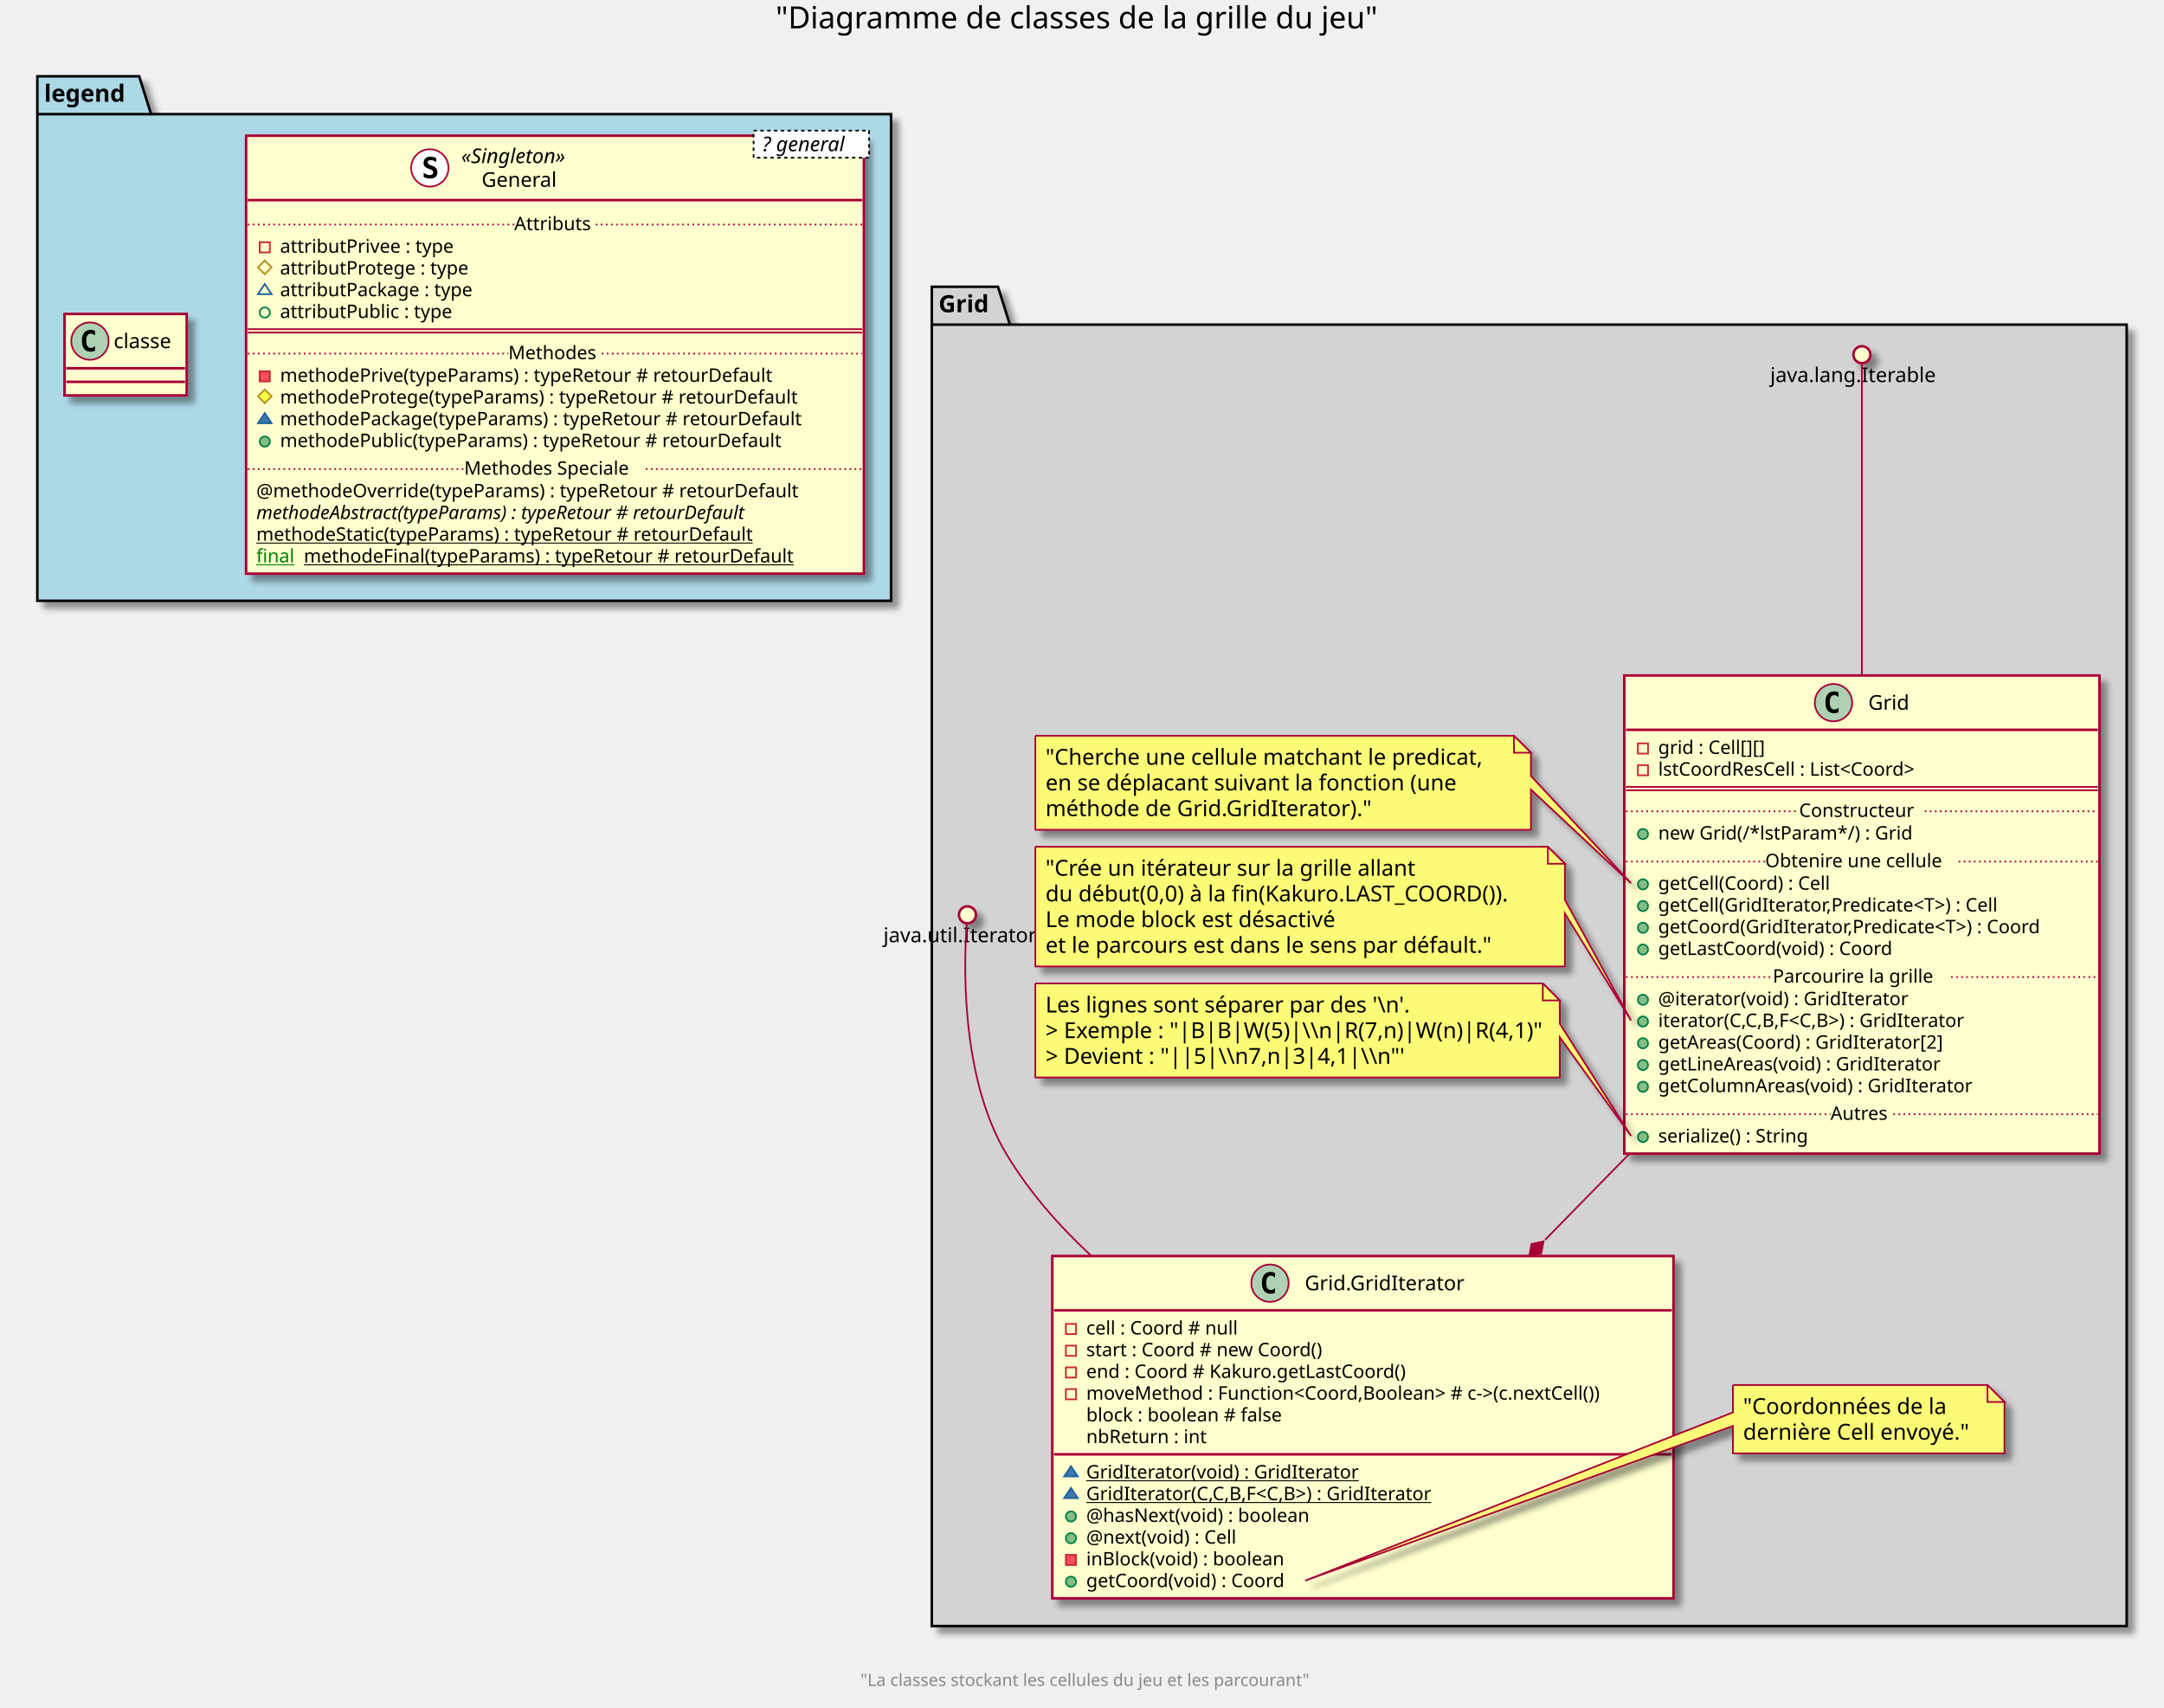
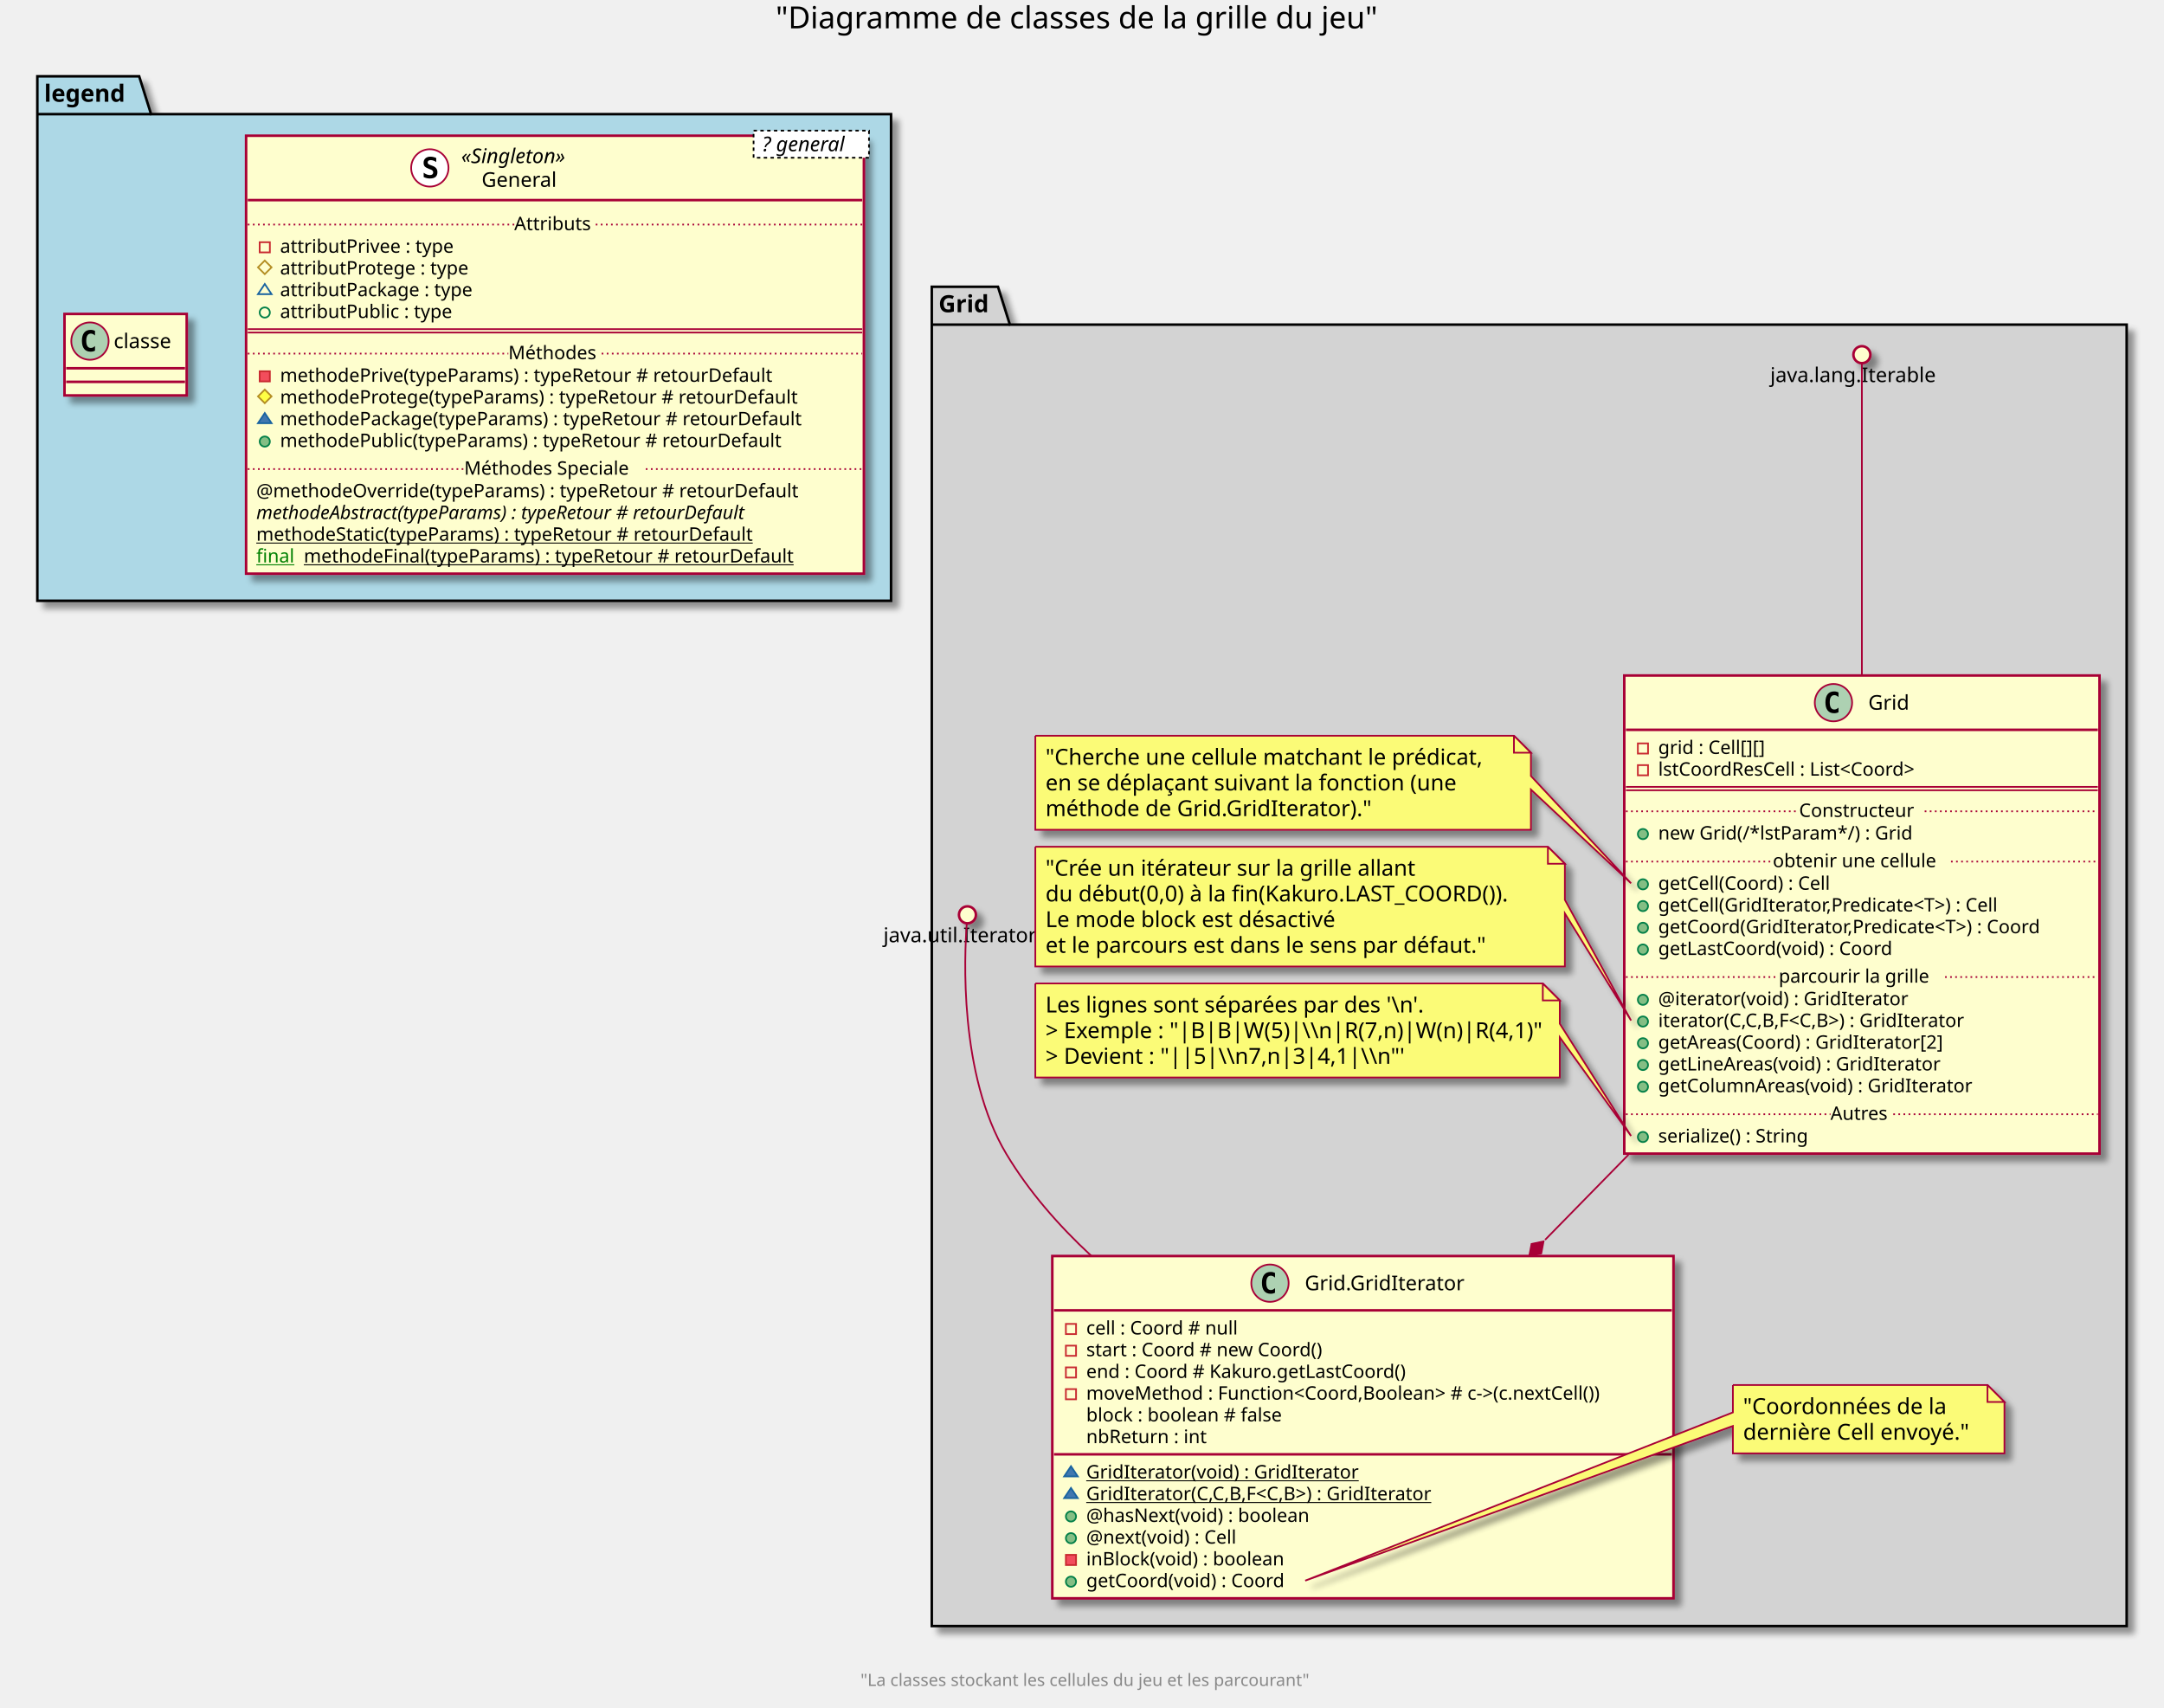
<svg xmlns="http://www.w3.org/2000/svg" contentScriptType="application/ecmascript" contentStyleType="text/css" height="1006px" preserveAspectRatio="none" style="width:1275px;height:1006px;" version="1.1" viewBox="0 0 1275 1006" width="1275px" zoomAndPan="magnify">
  <defs>
-     <filter height="300%" id="f1ebhenqr4ycch" width="300%" x="-1" y="-1">
+     <filter height="300%" id="f1wxxnpv4qd5x5" width="300%" x="-1" y="-1">
      <feGaussianBlur result="blurOut" stdDeviation="2.0" />
      <feColorMatrix in="blurOut" result="blurOut2" type="matrix" values="0 0 0 0 0 0 0 0 0 0 0 0 0 0 0 0 0 0 .4 0" />
      <feOffset dx="4.0" dy="4.0" in="blurOut2" result="blurOut3" />
      <feBlend in="SourceGraphic" in2="blurOut3" mode="normal" />
    </filter>
  </defs>
  <g>
    <text fill="#000000" font-family="sans-serif" font-size="18" lengthAdjust="spacingAndGlyphs" textLength="373" x="457" y="16.708">"Diagramme de classes de la grille du jeu"</text>
-     <polygon fill="#ADD8E6" filter="url(#f1ebhenqr4ycch)" points="22,44.953,82,44.953,89,67.25,525,67.25,525,353.953,22,353.953,22,44.953" style="stroke: #000000; stroke-width: 1.5;" />
+     <polygon fill="#ADD8E6" filter="url(#f1wxxnpv4qd5x5)" points="22,44.953,82,44.953,89,67.25,525,67.25,525,353.953,22,353.953,22,44.953" style="stroke: #000000; stroke-width: 1.5;" />
    <line style="stroke: #000000; stroke-width: 1.5;" x1="22" x2="89" y1="67.25" y2="67.25" />
    <text fill="#000000" font-family="sans-serif" font-size="14" font-weight="bold" lengthAdjust="spacingAndGlyphs" textLength="54" x="26" y="59.948">legend</text>
-     <polygon fill="#D3D3D3" filter="url(#f1ebhenqr4ycch)" points="549,168.953,588,168.953,595,191.25,1253,191.25,1253,957.953,549,957.953,549,168.953" style="stroke: #000000; stroke-width: 1.5;" />
+     <polygon fill="#D3D3D3" filter="url(#f1wxxnpv4qd5x5)" points="549,168.953,588,168.953,595,191.25,1253,191.25,1253,957.953,549,957.953,549,168.953" style="stroke: #000000; stroke-width: 1.5;" />
    <line style="stroke: #000000; stroke-width: 1.5;" x1="549" x2="595" y1="191.25" y2="191.25" />
    <text fill="#000000" font-family="sans-serif" font-size="14" font-weight="bold" lengthAdjust="spacingAndGlyphs" textLength="33" x="553" y="183.948">Grid</text>
-     <rect fill="#FEFECE" filter="url(#f1ebhenqr4ycch)" height="258.008" id="G" style="stroke: #A80036; stroke-width: 1.5;" width="364" x="145" y="79.953" />
+     <rect fill="#FEFECE" filter="url(#f1wxxnpv4qd5x5)" height="258.008" id="G" style="stroke: #A80036; stroke-width: 1.5;" width="364" x="145" y="79.953" />
    <ellipse cx="253.25" cy="98.922" fill="#FFFFFF" rx="11" ry="11" style="stroke: #A80036; stroke-width: 1.0;" />
    <path d="M252.734,99.484 Q250.875,98.781 250.219,98.016 Q249.578,97.234 249.578,95.922 Q249.578,94.234 250.656,93.266 Q251.734,92.297 253.609,92.297 Q254.469,92.297 255.312,92.5 Q256.172,92.688 257.016,93.078 L257.016,95.469 Q256.234,94.906 255.406,94.625 Q254.594,94.328 253.797,94.328 Q252.922,94.328 252.438,94.688 Q251.969,95.047 251.969,95.703 Q251.969,96.219 252.312,96.562 Q252.656,96.891 253.75,97.297 L254.812,97.703 Q256.297,98.25 257,99.156 Q257.719,100.062 257.719,101.438 Q257.719,103.312 256.609,104.234 Q255.5,105.156 253.25,105.156 Q252.328,105.156 251.406,104.938 Q250.484,104.719 249.625,104.297 L249.625,101.766 Q250.594,102.453 251.516,102.797 Q252.438,103.141 253.328,103.141 Q254.234,103.141 254.734,102.734 Q255.234,102.312 255.234,101.578 Q255.234,101.016 254.891,100.609 Q254.562,100.188 253.938,99.938 L252.734,99.484 Z " />
    <text fill="#000000" font-family="sans-serif" font-size="12" font-style="italic" lengthAdjust="spacingAndGlyphs" textLength="73" x="271.75" y="96.092">«Singleton»</text>
    <text fill="#000000" font-family="sans-serif" font-size="12" lengthAdjust="spacingAndGlyphs" textLength="49" x="283.75" y="110.061">General</text>
    <rect fill="#FFFFFF" height="15.969" style="stroke: #000000; stroke-width: 1.0; stroke-dasharray: 2.0,2.0;" width="68" x="444" y="76.953" />
    <text fill="#000000" font-family="sans-serif" font-size="12" font-style="italic" lengthAdjust="spacingAndGlyphs" textLength="58" x="449" y="89.092">? general</text>
    <line style="stroke: #A80036; stroke-width: 1.5;" x1="146" x2="508" y1="117.891" y2="117.891" />
    <rect fill="none" height="6" style="stroke: #C82930; stroke-width: 1.0;" width="6" x="153" y="142.695" />
    <text fill="#000000" font-family="sans-serif" font-size="11" lengthAdjust="spacingAndGlyphs" textLength="112" x="165" y="148.906">attributPrivee : type</text>
    <polygon fill="none" points="156,153.5,160,157.5,156,161.5,152,157.5" style="stroke: #B38D22; stroke-width: 1.0;" />
    <text fill="#000000" font-family="sans-serif" font-size="11" lengthAdjust="spacingAndGlyphs" textLength="121" x="165" y="161.71">attributProtege : type</text>
    <polygon fill="none" points="156,167.305,152,173.305,160,173.305" style="stroke: #1963A0; stroke-width: 1.0;" />
    <text fill="#000000" font-family="sans-serif" font-size="11" lengthAdjust="spacingAndGlyphs" textLength="124" x="165" y="174.515">attributPackage : type</text>
    <ellipse cx="156" cy="184.109" fill="none" rx="3" ry="3" style="stroke: #038048; stroke-width: 1.0;" />
    <text fill="#000000" font-family="sans-serif" font-size="11" lengthAdjust="spacingAndGlyphs" textLength="110" x="165" y="187.32">attributPublic : type</text>
    <line style="stroke: #A80036; stroke-width: 1.0; stroke-dasharray: 1.0,2.0;" x1="146" x2="303" y1="132.293" y2="132.293" />
    <text fill="#000000" font-family="sans-serif" font-size="11" lengthAdjust="spacingAndGlyphs" textLength="48" x="303" y="135.601">Attributs</text>
    <line style="stroke: #A80036; stroke-width: 1.0; stroke-dasharray: 1.0,2.0;" x1="351" x2="508" y1="132.293" y2="132.293" />
    <line style="stroke: #A80036; stroke-width: 1.0;" x1="146" x2="508" y1="193.914" y2="193.914" />
    <line style="stroke: #A80036; stroke-width: 1.0;" x1="146" x2="508" y1="195.914" y2="195.914" />
    <rect fill="#F24D5C" height="6" style="stroke: #C82930; stroke-width: 1.0;" width="6" x="153" y="218.719" />
    <text fill="#000000" font-family="sans-serif" font-size="11" lengthAdjust="spacingAndGlyphs" textLength="319" x="165" y="224.929">methodePrive(typeParams) : typeRetour # retourDefault</text>
    <polygon fill="#FFFF44" points="156,229.523,160,233.523,156,237.523,152,233.523" style="stroke: #B38D22; stroke-width: 1.0;" />
    <text fill="#000000" font-family="sans-serif" font-size="11" lengthAdjust="spacingAndGlyphs" textLength="335" x="165" y="237.734">methodeProtege(typeParams) : typeRetour # retourDefault</text>
    <polygon fill="#4177AF" points="156,243.328,152,249.328,160,249.328" style="stroke: #1963A0; stroke-width: 1.0;" />
    <text fill="#000000" font-family="sans-serif" font-size="11" lengthAdjust="spacingAndGlyphs" textLength="338" x="165" y="250.539">methodePackage(typeParams) : typeRetour # retourDefault</text>
    <ellipse cx="156" cy="260.133" fill="#84BE84" rx="3" ry="3" style="stroke: #038048; stroke-width: 1.0;" />
    <text fill="#000000" font-family="sans-serif" font-size="11" lengthAdjust="spacingAndGlyphs" textLength="324" x="165" y="263.343">methodePublic(typeParams) : typeRetour # retourDefault</text>
    <line style="stroke: #A80036; stroke-width: 1.0; stroke-dasharray: 1.0,2.0;" x1="146" x2="299.5" y1="208.316" y2="208.316" />
-     <text fill="#000000" font-family="sans-serif" font-size="11" lengthAdjust="spacingAndGlyphs" textLength="55" x="299.5" y="211.625">Methodes</text>
+     <text fill="#000000" font-family="sans-serif" font-size="11" lengthAdjust="spacingAndGlyphs" textLength="55" x="299.5" y="211.625">Méthodes</text>
    <line style="stroke: #A80036; stroke-width: 1.0; stroke-dasharray: 1.0,2.0;" x1="354.5" x2="508" y1="208.316" y2="208.316" />
    <text fill="#000000" font-family="sans-serif" font-size="11" lengthAdjust="spacingAndGlyphs" textLength="352" x="151" y="292.953">@methodeOverride(typeParams) : typeRetour # retourDefault</text>
    <text fill="#000000" font-family="sans-serif" font-size="11" font-style="italic" lengthAdjust="spacingAndGlyphs" textLength="340" x="151" y="305.757">methodeAbstract(typeParams) : typeRetour # retourDefault</text>
    <text fill="#000000" font-family="sans-serif" font-size="11" lengthAdjust="spacingAndGlyphs" text-decoration="underline" textLength="323" x="151" y="318.562">methodeStatic(typeParams) : typeRetour # retourDefault</text>
    <text fill="#008000" font-family="sans-serif" font-size="11" lengthAdjust="spacingAndGlyphs" text-decoration="underline" textLength="24" x="151" y="331.367">final</text>
    <text fill="#000000" font-family="sans-serif" font-size="11" lengthAdjust="spacingAndGlyphs" text-decoration="underline" textLength="317" x="179" y="331.367">methodeFinal(typeParams) : typeRetour # retourDefault</text>
    <line style="stroke: #A80036; stroke-width: 1.0; stroke-dasharray: 1.0,2.0;" x1="146" x2="273.5" y1="276.34" y2="276.34" />
-     <text fill="#000000" font-family="sans-serif" font-size="11" lengthAdjust="spacingAndGlyphs" textLength="107" x="273.5" y="279.648">Methodes Speciale</text>
+     <text fill="#000000" font-family="sans-serif" font-size="11" lengthAdjust="spacingAndGlyphs" textLength="107" x="273.5" y="279.648">Méthodes Speciale</text>
    <line style="stroke: #A80036; stroke-width: 1.0; stroke-dasharray: 1.0,2.0;" x1="380.5" x2="508" y1="276.34" y2="276.34" />
-     <rect fill="#FEFECE" filter="url(#f1ebhenqr4ycch)" height="48" id="C" style="stroke: #A80036; stroke-width: 1.5;" width="72" x="38" y="184.953" />
+     <rect fill="#FEFECE" filter="url(#f1wxxnpv4qd5x5)" height="48" id="C" style="stroke: #A80036; stroke-width: 1.5;" width="72" x="38" y="184.953" />
    <ellipse cx="53" cy="200.953" fill="#ADD1B2" rx="11" ry="11" style="stroke: #A80036; stroke-width: 1.0;" />
    <path d="M55.969,206.594 Q55.391,206.891 54.75,207.031 Q54.109,207.188 53.406,207.188 Q50.906,207.188 49.578,205.547 Q48.266,203.891 48.266,200.766 Q48.266,197.641 49.578,195.984 Q50.906,194.328 53.406,194.328 Q54.109,194.328 54.75,194.484 Q55.406,194.641 55.969,194.938 L55.969,197.656 Q55.344,197.078 54.75,196.812 Q54.156,196.531 53.531,196.531 Q52.188,196.531 51.5,197.609 Q50.812,198.672 50.812,200.766 Q50.812,202.859 51.5,203.938 Q52.188,205 53.531,205 Q54.156,205 54.75,204.734 Q55.344,204.453 55.969,203.875 L55.969,206.594 Z " />
    <text fill="#000000" font-family="sans-serif" font-size="12" lengthAdjust="spacingAndGlyphs" textLength="40" x="67" y="205.107">classe</text>
    <line style="stroke: #A80036; stroke-width: 1.5;" x1="39" x2="109" y1="216.953" y2="216.953" />
    <line style="stroke: #A80036; stroke-width: 1.5;" x1="39" x2="109" y1="224.953" y2="224.953" />
-     <rect fill="#FEFECE" filter="url(#f1ebhenqr4ycch)" height="201.656" id="GridIt" style="stroke: #A80036; stroke-width: 1.5;" width="366" x="620" y="739.953" />
+     <rect fill="#FEFECE" filter="url(#f1wxxnpv4qd5x5)" height="201.656" id="GridIt" style="stroke: #A80036; stroke-width: 1.5;" width="366" x="620" y="739.953" />
    <ellipse cx="748.25" cy="755.953" fill="#ADD1B2" rx="11" ry="11" style="stroke: #A80036; stroke-width: 1.0;" />
    <path d="M751.219,761.594 Q750.641,761.891 750,762.031 Q749.359,762.188 748.656,762.188 Q746.156,762.188 744.828,760.547 Q743.516,758.891 743.516,755.766 Q743.516,752.641 744.828,750.984 Q746.156,749.328 748.656,749.328 Q749.359,749.328 750,749.484 Q750.656,749.641 751.219,749.938 L751.219,752.656 Q750.594,752.078 750,751.812 Q749.406,751.531 748.781,751.531 Q747.438,751.531 746.75,752.609 Q746.062,753.672 746.062,755.766 Q746.062,757.859 746.75,758.938 Q747.438,760 748.781,760 Q749.406,760 750,759.734 Q750.594,759.453 751.219,758.875 L751.219,761.594 Z " />
    <text fill="#000000" font-family="sans-serif" font-size="12" lengthAdjust="spacingAndGlyphs" textLength="101" x="768.75" y="760.107">Grid.GridIterator</text>
    <line style="stroke: #A80036; stroke-width: 1.5;" x1="621" x2="985" y1="771.953" y2="771.953" />
    <rect fill="none" height="6" style="stroke: #C82930; stroke-width: 1.0;" width="6" x="628" y="779.953" />
    <text fill="#000000" font-family="sans-serif" font-size="11" lengthAdjust="spacingAndGlyphs" textLength="102" x="640" y="786.164">cell : Coord # null</text>
    <rect fill="none" height="6" style="stroke: #C82930; stroke-width: 1.0;" width="6" x="628" y="792.758" />
    <text fill="#000000" font-family="sans-serif" font-size="11" lengthAdjust="spacingAndGlyphs" textLength="159" x="640" y="798.968">start : Coord # new Coord()</text>
    <rect fill="none" height="6" style="stroke: #C82930; stroke-width: 1.0;" width="6" x="628" y="805.562" />
    <text fill="#000000" font-family="sans-serif" font-size="11" lengthAdjust="spacingAndGlyphs" textLength="211" x="640" y="811.773">end : Coord # Kakuro.getLastCoord()</text>
    <rect fill="none" height="6" style="stroke: #C82930; stroke-width: 1.0;" width="6" x="628" y="818.367" />
    <text fill="#000000" font-family="sans-serif" font-size="11" lengthAdjust="spacingAndGlyphs" textLength="340" x="640" y="824.578">moveMethod : Function&lt;Coord,Boolean&gt; # c-&gt;(c.nextCell())</text>
    <text fill="#000000" font-family="sans-serif" font-size="11" lengthAdjust="spacingAndGlyphs" textLength="131" x="640" y="837.382">block : boolean # false</text>
    <text fill="#000000" font-family="sans-serif" font-size="11" lengthAdjust="spacingAndGlyphs" textLength="77" x="640" y="850.187">nbReturn : int</text>
    <line style="stroke: #A80036; stroke-width: 1.5;" x1="621" x2="985" y1="856.781" y2="856.781" />
    <polygon fill="#4177AF" points="631,863.781,627,869.781,635,869.781" style="stroke: #1963A0; stroke-width: 1.0;" />
    <text fill="#000000" font-family="sans-serif" font-size="11" lengthAdjust="spacingAndGlyphs" text-decoration="underline" textLength="175" x="640" y="870.992">GridIterator(void) : GridIterator</text>
    <polygon fill="#4177AF" points="631,876.586,627,882.586,635,882.586" style="stroke: #1963A0; stroke-width: 1.0;" />
    <text fill="#000000" font-family="sans-serif" font-size="11" lengthAdjust="spacingAndGlyphs" text-decoration="underline" textLength="232" x="640" y="883.796">GridIterator(C,C,B,F&lt;C,B&gt;) : GridIterator</text>
    <ellipse cx="631" cy="893.391" fill="#84BE84" rx="3" ry="3" style="stroke: #038048; stroke-width: 1.0;" />
    <text fill="#000000" font-family="sans-serif" font-size="11" lengthAdjust="spacingAndGlyphs" textLength="146" x="640" y="896.601">@hasNext(void) : boolean</text>
    <ellipse cx="631" cy="906.195" fill="#84BE84" rx="3" ry="3" style="stroke: #038048; stroke-width: 1.0;" />
    <text fill="#000000" font-family="sans-serif" font-size="11" lengthAdjust="spacingAndGlyphs" textLength="100" x="640" y="909.406">@next(void) : Cell</text>
    <rect fill="#F24D5C" height="6" style="stroke: #C82930; stroke-width: 1.0;" width="6" x="628" y="916" />
    <text fill="#000000" font-family="sans-serif" font-size="11" lengthAdjust="spacingAndGlyphs" textLength="128" x="640" y="922.21">inBlock(void) : boolean</text>
    <ellipse cx="631" cy="931.805" fill="#84BE84" rx="3" ry="3" style="stroke: #038048; stroke-width: 1.0;" />
    <text fill="#000000" font-family="sans-serif" font-size="11" lengthAdjust="spacingAndGlyphs" textLength="129" x="640" y="935.015">getCoord(void) : Coord</text>
-     <path d="M1021,815.953 L1021,832.086 L769,931.207 L1021,840.086 L1021,856.219 A0,0 0 0 0 1021,856.219 L1181,856.219 A0,0 0 0 0 1181,856.219 L1181,825.953 L1171,815.953 L1021,815.953 A0,0 0 0 0 1021,815.953 " fill="#FBFB77" filter="url(#f1ebhenqr4ycch)" style="stroke: #A80036; stroke-width: 1.0;" />
+     <path d="M1021,815.953 L1021,832.086 L769,931.207 L1021,840.086 L1021,856.219 A0,0 0 0 0 1021,856.219 L1181,856.219 A0,0 0 0 0 1181,856.219 L1181,825.953 L1171,815.953 L1021,815.953 A0,0 0 0 0 1021,815.953 " fill="#FBFB77" filter="url(#f1wxxnpv4qd5x5)" style="stroke: #A80036; stroke-width: 1.0;" />
    <path d="M1171,815.953 L1171,825.953 L1181,825.953 L1171,815.953 " fill="#FBFB77" style="stroke: #A80036; stroke-width: 1.0;" />
    <text fill="#000000" font-family="sans-serif" font-size="13" lengthAdjust="spacingAndGlyphs" textLength="125" x="1027" y="833.02">"Coordonnées de la</text>
    <text fill="#000000" font-family="sans-serif" font-size="13" lengthAdjust="spacingAndGlyphs" textLength="139" x="1027" y="848.153">dernière Cell envoyé."</text>
-     <ellipse cx="570" cy="538.953" fill="#FEFECE" filter="url(#f1ebhenqr4ycch)" rx="5" ry="5" style="stroke: #A80036; stroke-width: 1.5;" />
+     <ellipse cx="570" cy="538.953" fill="#FEFECE" filter="url(#f1wxxnpv4qd5x5)" rx="5" ry="5" style="stroke: #A80036; stroke-width: 1.5;" />
    <text fill="#000000" font-family="sans-serif" font-size="12" lengthAdjust="spacingAndGlyphs" textLength="99" x="520.5" y="555.092">java.util.Iterator</text>
-     <rect fill="#FEFECE" filter="url(#f1ebhenqr4ycch)" height="281.68" id="Grid" style="stroke: #A80036; stroke-width: 1.5;" width="280" x="957" y="397.953" />
+     <rect fill="#FEFECE" filter="url(#f1wxxnpv4qd5x5)" height="281.68" id="Grid" style="stroke: #A80036; stroke-width: 1.5;" width="280" x="957" y="397.953" />
    <ellipse cx="1080.25" cy="413.953" fill="#ADD1B2" rx="11" ry="11" style="stroke: #A80036; stroke-width: 1.0;" />
    <path d="M1083.219,419.594 Q1082.641,419.891 1082,420.031 Q1081.359,420.188 1080.656,420.188 Q1078.156,420.188 1076.828,418.547 Q1075.516,416.891 1075.516,413.766 Q1075.516,410.641 1076.828,408.984 Q1078.156,407.328 1080.656,407.328 Q1081.359,407.328 1082,407.484 Q1082.656,407.641 1083.219,407.938 L1083.219,410.656 Q1082.594,410.078 1082,409.812 Q1081.406,409.531 1080.781,409.531 Q1079.438,409.531 1078.75,410.609 Q1078.062,411.672 1078.062,413.766 Q1078.062,415.859 1078.75,416.938 Q1079.438,418 1080.781,418 Q1081.406,418 1082,417.734 Q1082.594,417.453 1083.219,416.875 L1083.219,419.594 Z " />
    <text fill="#000000" font-family="sans-serif" font-size="12" lengthAdjust="spacingAndGlyphs" textLength="25" x="1100.75" y="418.107">Grid</text>
    <line style="stroke: #A80036; stroke-width: 1.5;" x1="958" x2="1236" y1="429.953" y2="429.953" />
    <rect fill="none" height="6" style="stroke: #C82930; stroke-width: 1.0;" width="6" x="965" y="437.953" />
    <text fill="#000000" font-family="sans-serif" font-size="11" lengthAdjust="spacingAndGlyphs" textLength="71" x="977" y="444.164">grid : Cell[][]</text>
    <rect fill="none" height="6" style="stroke: #C82930; stroke-width: 1.0;" width="6" x="965" y="450.758" />
    <text fill="#000000" font-family="sans-serif" font-size="11" lengthAdjust="spacingAndGlyphs" textLength="174" x="977" y="456.968">lstCoordResCell : List&lt;Coord&gt;</text>
    <line style="stroke: #A80036; stroke-width: 1.0;" x1="958" x2="1236" y1="463.562" y2="463.562" />
    <line style="stroke: #A80036; stroke-width: 1.0;" x1="958" x2="1236" y1="465.562" y2="465.562" />
    <ellipse cx="968" cy="491.367" fill="#84BE84" rx="3" ry="3" style="stroke: #038048; stroke-width: 1.0;" />
    <text fill="#000000" font-family="sans-serif" font-size="11" lengthAdjust="spacingAndGlyphs" textLength="166" x="977" y="494.578">new Grid(/*lstParam*/) : Grid</text>
    <line style="stroke: #A80036; stroke-width: 1.0; stroke-dasharray: 1.0,2.0;" x1="958" x2="1060" y1="477.965" y2="477.965" />
    <text fill="#000000" font-family="sans-serif" font-size="11" lengthAdjust="spacingAndGlyphs" textLength="74" x="1060" y="481.273">Constructeur</text>
    <line style="stroke: #A80036; stroke-width: 1.0; stroke-dasharray: 1.0,2.0;" x1="1134" x2="1236" y1="477.965" y2="477.965" />
    <ellipse cx="968" cy="520.977" fill="#84BE84" rx="3" ry="3" style="stroke: #038048; stroke-width: 1.0;" />
    <text fill="#000000" font-family="sans-serif" font-size="11" lengthAdjust="spacingAndGlyphs" textLength="114" x="977" y="524.187">getCell(Coord) : Cell</text>
    <ellipse cx="968" cy="533.781" fill="#84BE84" rx="3" ry="3" style="stroke: #038048; stroke-width: 1.0;" />
    <text fill="#000000" font-family="sans-serif" font-size="11" lengthAdjust="spacingAndGlyphs" textLength="228" x="977" y="536.992">getCell(GridIterator,Predicate&lt;T&gt;) : Cell</text>
    <ellipse cx="968" cy="546.586" fill="#84BE84" rx="3" ry="3" style="stroke: #038048; stroke-width: 1.0;" />
    <text fill="#000000" font-family="sans-serif" font-size="11" lengthAdjust="spacingAndGlyphs" textLength="254" x="977" y="549.796">getCoord(GridIterator,Predicate&lt;T&gt;) : Coord</text>
    <ellipse cx="968" cy="559.391" fill="#84BE84" rx="3" ry="3" style="stroke: #038048; stroke-width: 1.0;" />
    <text fill="#000000" font-family="sans-serif" font-size="11" lengthAdjust="spacingAndGlyphs" textLength="153" x="977" y="562.601">getLastCoord(void) : Coord</text>
-     <line style="stroke: #A80036; stroke-width: 1.0; stroke-dasharray: 1.0,2.0;" x1="958" x2="1040" y1="507.574" y2="507.574" />
-     <text fill="#000000" font-family="sans-serif" font-size="11" lengthAdjust="spacingAndGlyphs" textLength="114" x="1040" y="510.882">Obtenire une cellule</text>
-     <line style="stroke: #A80036; stroke-width: 1.0; stroke-dasharray: 1.0,2.0;" x1="1154" x2="1236" y1="507.574" y2="507.574" />
+     <line style="stroke: #A80036; stroke-width: 1.0; stroke-dasharray: 1.0,2.0;" x1="958" x2="1044.5" y1="507.574" y2="507.574" />
+     <text fill="#000000" font-family="sans-serif" font-size="11" lengthAdjust="spacingAndGlyphs" textLength="105" x="1044.5" y="510.882">obtenir une cellule</text>
+     <line style="stroke: #A80036; stroke-width: 1.0; stroke-dasharray: 1.0,2.0;" x1="1149.5" x2="1236" y1="507.574" y2="507.574" />
    <ellipse cx="968" cy="589" fill="#84BE84" rx="3" ry="3" style="stroke: #038048; stroke-width: 1.0;" />
    <text fill="#000000" font-family="sans-serif" font-size="11" lengthAdjust="spacingAndGlyphs" textLength="163" x="977" y="592.21">@iterator(void) : GridIterator</text>
    <ellipse cx="968" cy="601.805" fill="#84BE84" rx="3" ry="3" style="stroke: #038048; stroke-width: 1.0;" />
    <text fill="#000000" font-family="sans-serif" font-size="11" lengthAdjust="spacingAndGlyphs" textLength="208" x="977" y="605.015">iterator(C,C,B,F&lt;C,B&gt;) : GridIterator</text>
    <ellipse cx="968" cy="614.609" fill="#84BE84" rx="3" ry="3" style="stroke: #038048; stroke-width: 1.0;" />
    <text fill="#000000" font-family="sans-serif" font-size="11" lengthAdjust="spacingAndGlyphs" textLength="186" x="977" y="617.82">getAreas(Coord) : GridIterator[2]</text>
    <ellipse cx="968" cy="627.414" fill="#84BE84" rx="3" ry="3" style="stroke: #038048; stroke-width: 1.0;" />
    <text fill="#000000" font-family="sans-serif" font-size="11" lengthAdjust="spacingAndGlyphs" textLength="183" x="977" y="630.625">getLineAreas(void) : GridIterator</text>
    <ellipse cx="968" cy="640.219" fill="#84BE84" rx="3" ry="3" style="stroke: #038048; stroke-width: 1.0;" />
    <text fill="#000000" font-family="sans-serif" font-size="11" lengthAdjust="spacingAndGlyphs" textLength="203" x="977" y="643.429">getColumnAreas(void) : GridIterator</text>
-     <line style="stroke: #A80036; stroke-width: 1.0; stroke-dasharray: 1.0,2.0;" x1="958" x2="1044.5" y1="575.598" y2="575.598" />
-     <text fill="#000000" font-family="sans-serif" font-size="11" lengthAdjust="spacingAndGlyphs" textLength="105" x="1044.5" y="578.906">Parcourire la grille</text>
-     <line style="stroke: #A80036; stroke-width: 1.0; stroke-dasharray: 1.0,2.0;" x1="1149.5" x2="1236" y1="575.598" y2="575.598" />
+     <line style="stroke: #A80036; stroke-width: 1.0; stroke-dasharray: 1.0,2.0;" x1="958" x2="1048" y1="575.598" y2="575.598" />
+     <text fill="#000000" font-family="sans-serif" font-size="11" lengthAdjust="spacingAndGlyphs" textLength="98" x="1048" y="578.906">parcourir la grille</text>
+     <line style="stroke: #A80036; stroke-width: 1.0; stroke-dasharray: 1.0,2.0;" x1="1146" x2="1236" y1="575.598" y2="575.598" />
    <ellipse cx="968" cy="669.828" fill="#84BE84" rx="3" ry="3" style="stroke: #038048; stroke-width: 1.0;" />
    <text fill="#000000" font-family="sans-serif" font-size="11" lengthAdjust="spacingAndGlyphs" textLength="101" x="977" y="673.039">serialize() : String</text>
    <line style="stroke: #A80036; stroke-width: 1.0; stroke-dasharray: 1.0,2.0;" x1="958" x2="1078.5" y1="656.426" y2="656.426" />
    <text fill="#000000" font-family="sans-serif" font-size="11" lengthAdjust="spacingAndGlyphs" textLength="37" x="1078.5" y="659.734">Autres</text>
    <line style="stroke: #A80036; stroke-width: 1.0; stroke-dasharray: 1.0,2.0;" x1="1115.5" x2="1236" y1="656.426" y2="656.426" />
-     <path d="M610,433.453 L610,488.852 A0,0 0 0 0 610,488.852 L902,488.852 A0,0 0 0 0 902,488.852 L902,465.152 L961,520.379 L902,457.152 L902,443.453 L892,433.453 L610,433.453 A0,0 0 0 0 610,433.453 " fill="#FBFB77" filter="url(#f1ebhenqr4ycch)" style="stroke: #A80036; stroke-width: 1.0;" />
+     <path d="M610,433.453 L610,488.852 A0,0 0 0 0 610,488.852 L902,488.852 A0,0 0 0 0 902,488.852 L902,465.152 L961,520.379 L902,457.152 L902,443.453 L892,433.453 L610,433.453 A0,0 0 0 0 610,433.453 " fill="#FBFB77" filter="url(#f1wxxnpv4qd5x5)" style="stroke: #A80036; stroke-width: 1.0;" />
    <path d="M892,433.453 L892,443.453 L902,443.453 L892,433.453 " fill="#FBFB77" style="stroke: #A80036; stroke-width: 1.0;" />
-     <text fill="#000000" font-family="sans-serif" font-size="13" lengthAdjust="spacingAndGlyphs" textLength="271" x="616" y="450.52">"Cherche une cellule matchant le predicat,</text>
-     <text fill="#000000" font-family="sans-serif" font-size="13" lengthAdjust="spacingAndGlyphs" textLength="255" x="616" y="465.653">en se déplacant suivant la fonction (une</text>
+     <text fill="#000000" font-family="sans-serif" font-size="13" lengthAdjust="spacingAndGlyphs" textLength="271" x="616" y="450.52">"Cherche une cellule matchant le prédicat,</text>
+     <text fill="#000000" font-family="sans-serif" font-size="13" lengthAdjust="spacingAndGlyphs" textLength="255" x="616" y="465.653">en se déplaçant suivant la fonction (une</text>
    <text fill="#000000" font-family="sans-serif" font-size="13" lengthAdjust="spacingAndGlyphs" textLength="199" x="616" y="480.786">méthode de Grid.GridIterator)."</text>
-     <path d="M610,498.852 L610,569.383 A0,0 0 0 0 610,569.383 L922,569.383 A0,0 0 0 0 922,569.383 L922,538.117 L961,601.207 L922,530.117 L922,508.852 L912,498.852 L610,498.852 A0,0 0 0 0 610,498.852 " fill="#FBFB77" filter="url(#f1ebhenqr4ycch)" style="stroke: #A80036; stroke-width: 1.0;" />
+     <path d="M610,498.852 L610,569.383 A0,0 0 0 0 610,569.383 L922,569.383 A0,0 0 0 0 922,569.383 L922,538.117 L961,601.207 L922,530.117 L922,508.852 L912,498.852 L610,498.852 A0,0 0 0 0 610,498.852 " fill="#FBFB77" filter="url(#f1wxxnpv4qd5x5)" style="stroke: #A80036; stroke-width: 1.0;" />
    <path d="M912,498.852 L912,508.852 L922,508.852 L912,498.852 " fill="#FBFB77" style="stroke: #A80036; stroke-width: 1.0;" />
    <text fill="#000000" font-family="sans-serif" font-size="13" lengthAdjust="spacingAndGlyphs" textLength="226" x="616" y="515.918">"Crée un itérateur sur la grille allant</text>
    <text fill="#000000" font-family="sans-serif" font-size="13" lengthAdjust="spacingAndGlyphs" textLength="291" x="616" y="531.051">du début(0,0) à la fin(Kakuro.LAST_COORD()).</text>
    <text fill="#000000" font-family="sans-serif" font-size="13" lengthAdjust="spacingAndGlyphs" textLength="182" x="616" y="546.184">Le mode block est désactivé</text>
-     <text fill="#000000" font-family="sans-serif" font-size="13" lengthAdjust="spacingAndGlyphs" textLength="278" x="616" y="561.317">et le parcours est dans le sens par défault."</text>
-     <path d="M610,579.383 L610,634.781 A0,0 0 0 0 610,634.781 L919,634.781 A0,0 0 0 0 919,634.781 L919,611.082 L961,669.231 L919,603.082 L919,589.383 L909,579.383 L610,579.383 A0,0 0 0 0 610,579.383 " fill="#FBFB77" filter="url(#f1ebhenqr4ycch)" style="stroke: #A80036; stroke-width: 1.0;" />
+     <text fill="#000000" font-family="sans-serif" font-size="13" lengthAdjust="spacingAndGlyphs" textLength="275" x="616" y="561.317">et le parcours est dans le sens par défaut."</text>
+     <path d="M610,579.383 L610,634.781 A0,0 0 0 0 610,634.781 L919,634.781 A0,0 0 0 0 919,634.781 L919,611.082 L961,669.231 L919,603.082 L919,589.383 L909,579.383 L610,579.383 A0,0 0 0 0 610,579.383 " fill="#FBFB77" filter="url(#f1wxxnpv4qd5x5)" style="stroke: #A80036; stroke-width: 1.0;" />
    <path d="M909,579.383 L909,589.383 L919,589.383 L909,579.383 " fill="#FBFB77" style="stroke: #A80036; stroke-width: 1.0;" />
-     <text fill="#000000" font-family="sans-serif" font-size="13" lengthAdjust="spacingAndGlyphs" textLength="226" x="616" y="596.45">Les lignes sont séparer par des '\n'.</text>
+     <text fill="#000000" font-family="sans-serif" font-size="13" lengthAdjust="spacingAndGlyphs" textLength="236" x="616" y="596.45">Les lignes sont séparées par des '\n'.</text>
    <text fill="#000000" font-family="sans-serif" font-size="13" lengthAdjust="spacingAndGlyphs" textLength="288" x="616" y="611.582">&gt; Exemple : "|B|B|W(5)|\\n|R(7,n)|W(n)|R(4,1)"</text>
    <text fill="#000000" font-family="sans-serif" font-size="13" lengthAdjust="spacingAndGlyphs" textLength="201" x="616" y="626.715">&gt; Devient : "||5|\\n7,n|3|4,1|\\n"'</text>
-     <ellipse cx="1097" cy="208.953" fill="#FEFECE" filter="url(#f1ebhenqr4ycch)" rx="5" ry="5" style="stroke: #A80036; stroke-width: 1.5;" />
+     <ellipse cx="1097" cy="208.953" fill="#FEFECE" filter="url(#f1wxxnpv4qd5x5)" rx="5" ry="5" style="stroke: #A80036; stroke-width: 1.5;" />
    <text fill="#000000" font-family="sans-serif" font-size="12" lengthAdjust="spacingAndGlyphs" textLength="108" x="1043" y="225.092">java.lang.Iterable</text>
    <path d="M569.62,544.223 C568.22,562.223 564.83,633.083 593,679.953 C606.22,701.953 623.71,721.983 642.97,739.853 " fill="none" id="GridItlol122-GridIt" style="stroke: #A80036; stroke-width: 1.0;" />
    <path d="M1097,214.103 C1097,233.713 1097,319.493 1097,397.843 " fill="none" id="Gridlol128-Grid" style="stroke: #A80036; stroke-width: 1.0;" />
    <path d="M959.47,680.293 C942.98,697.123 926.33,714.103 910.35,730.413 " fill="none" id="Grid-&gt;GridIt" style="stroke: #A80036; stroke-width: 1.0;" />
    <polygon fill="#A80036" points="901.03,739.923,908.086,738.438,909.429,731.353,902.373,732.838,901.03,739.923" style="stroke: #A80036; stroke-width: 1.0;" />
    <text fill="#888888" font-family="sans-serif" font-size="10" lengthAdjust="spacingAndGlyphs" textLength="273" x="507" y="993.235">"La classes stockant les cellules du jeu et les parcourant"</text>
  </g>
</svg>
